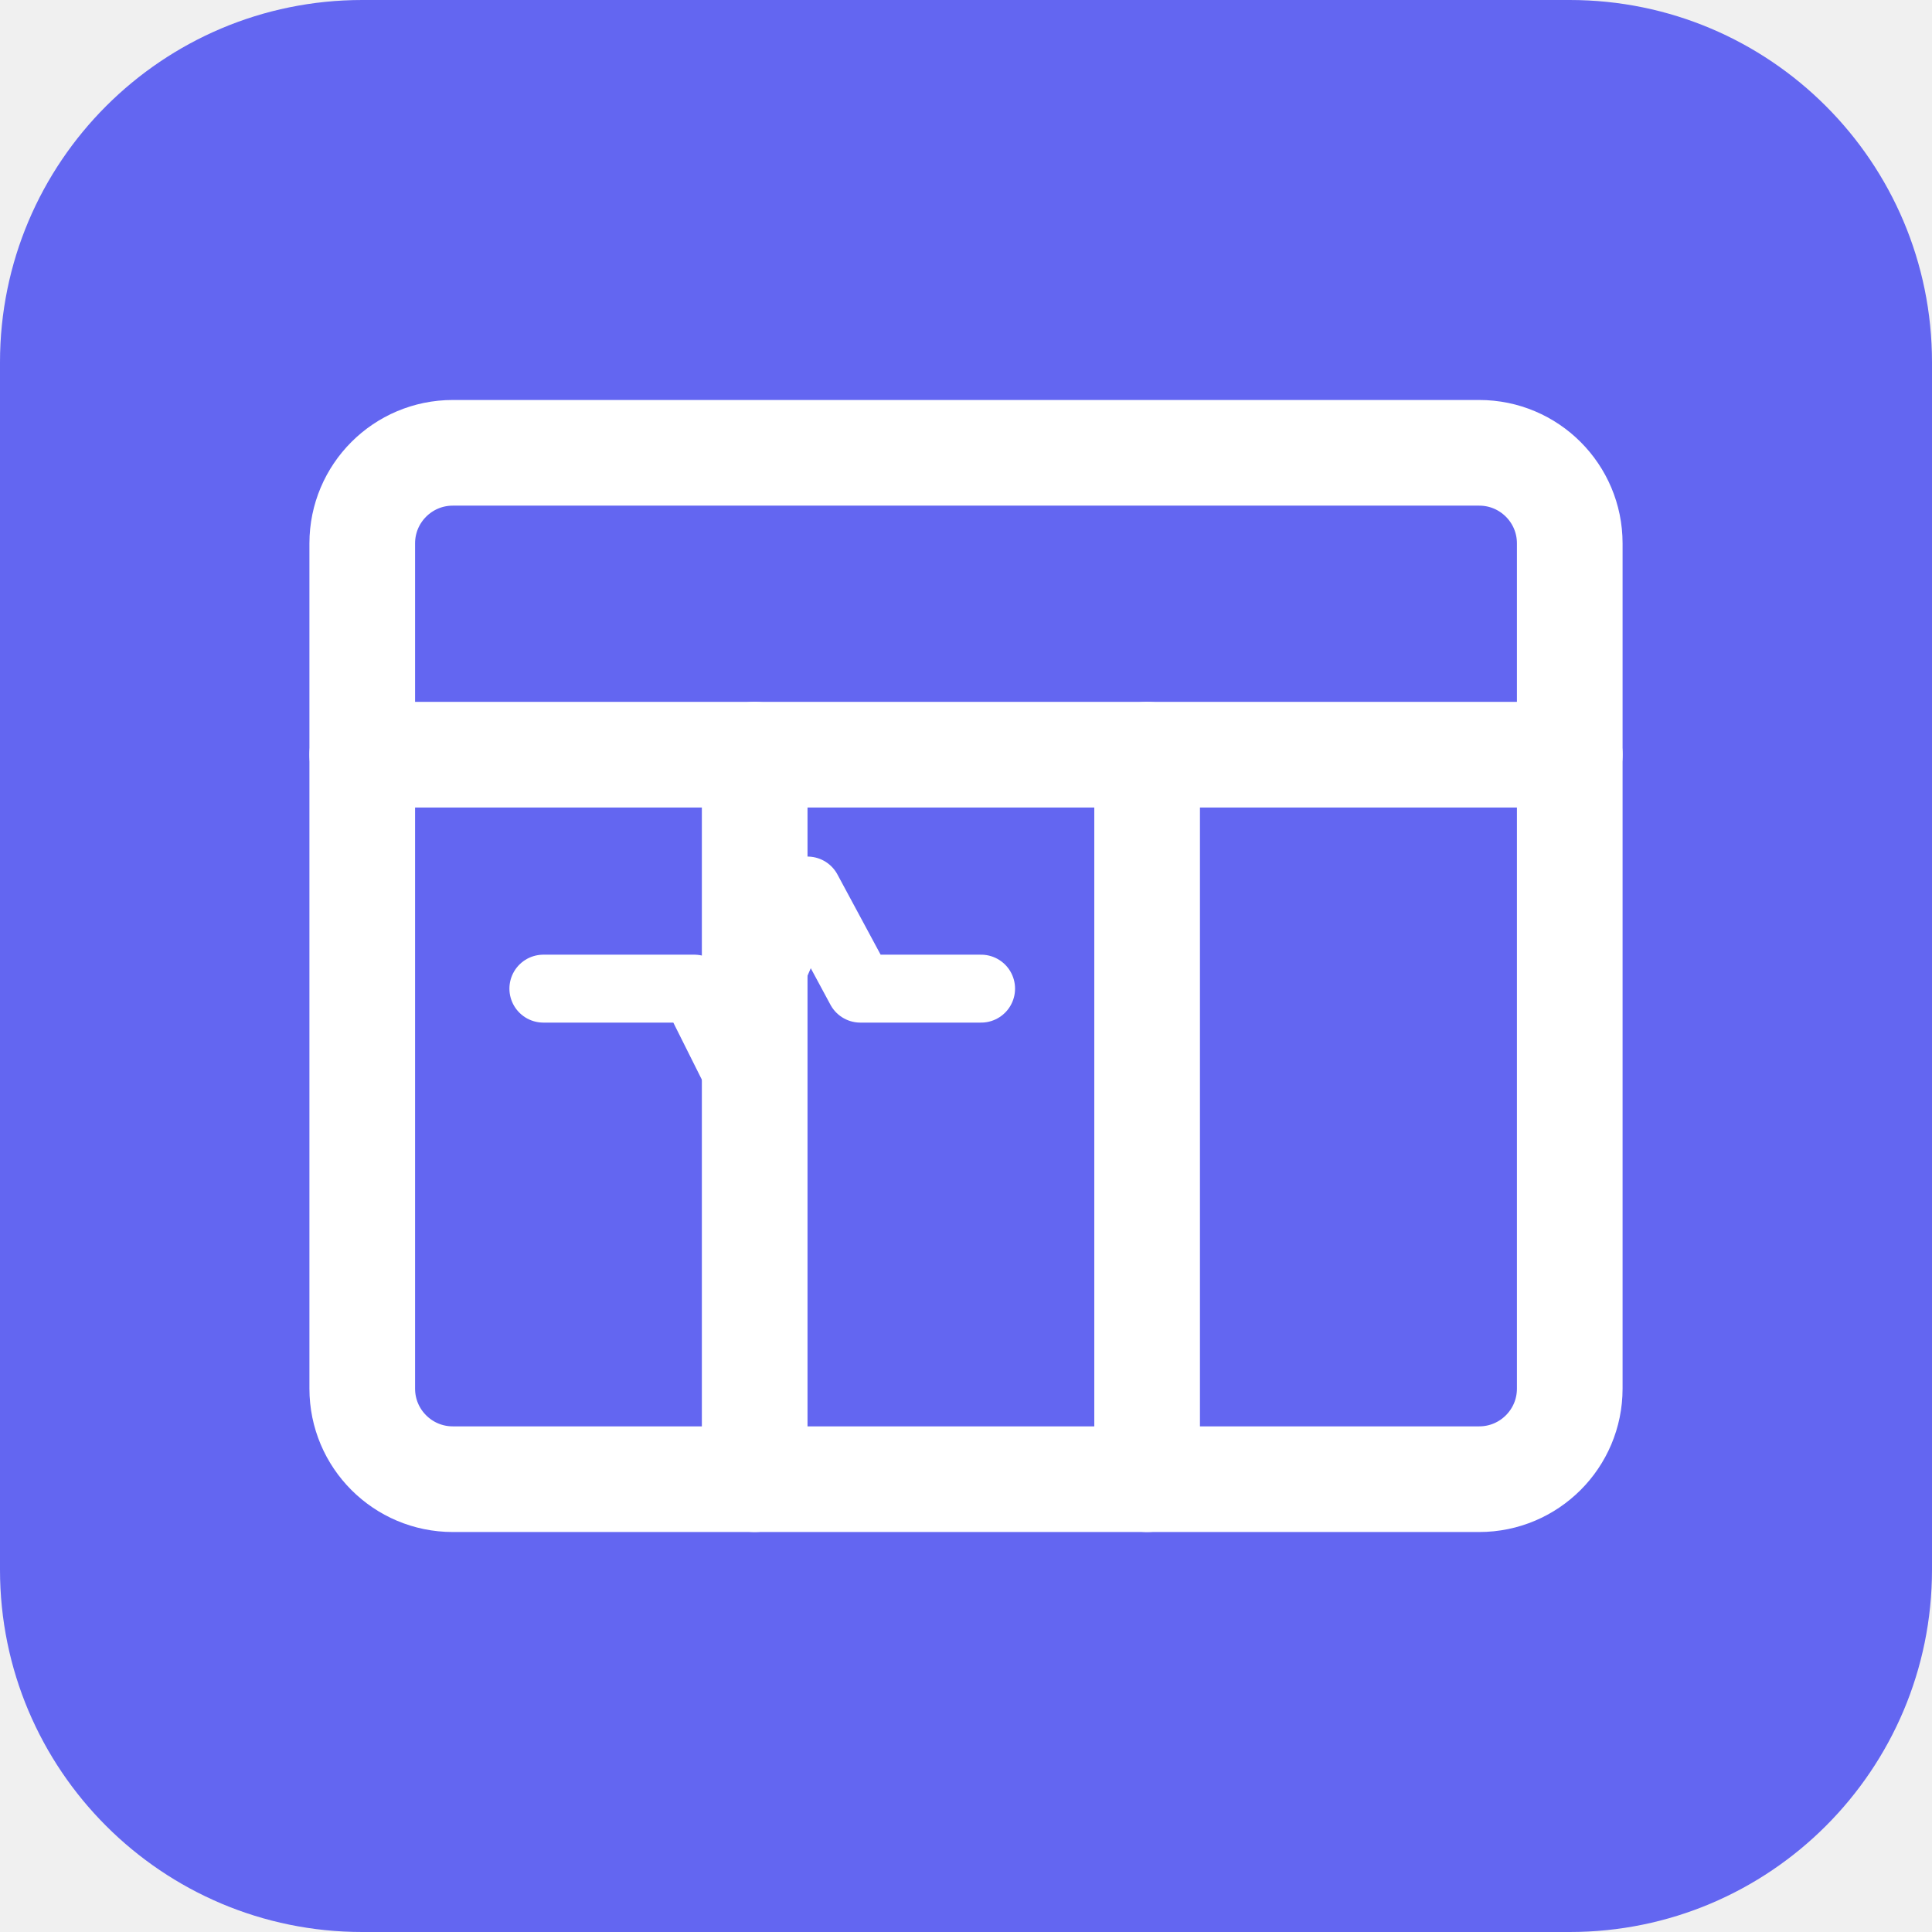
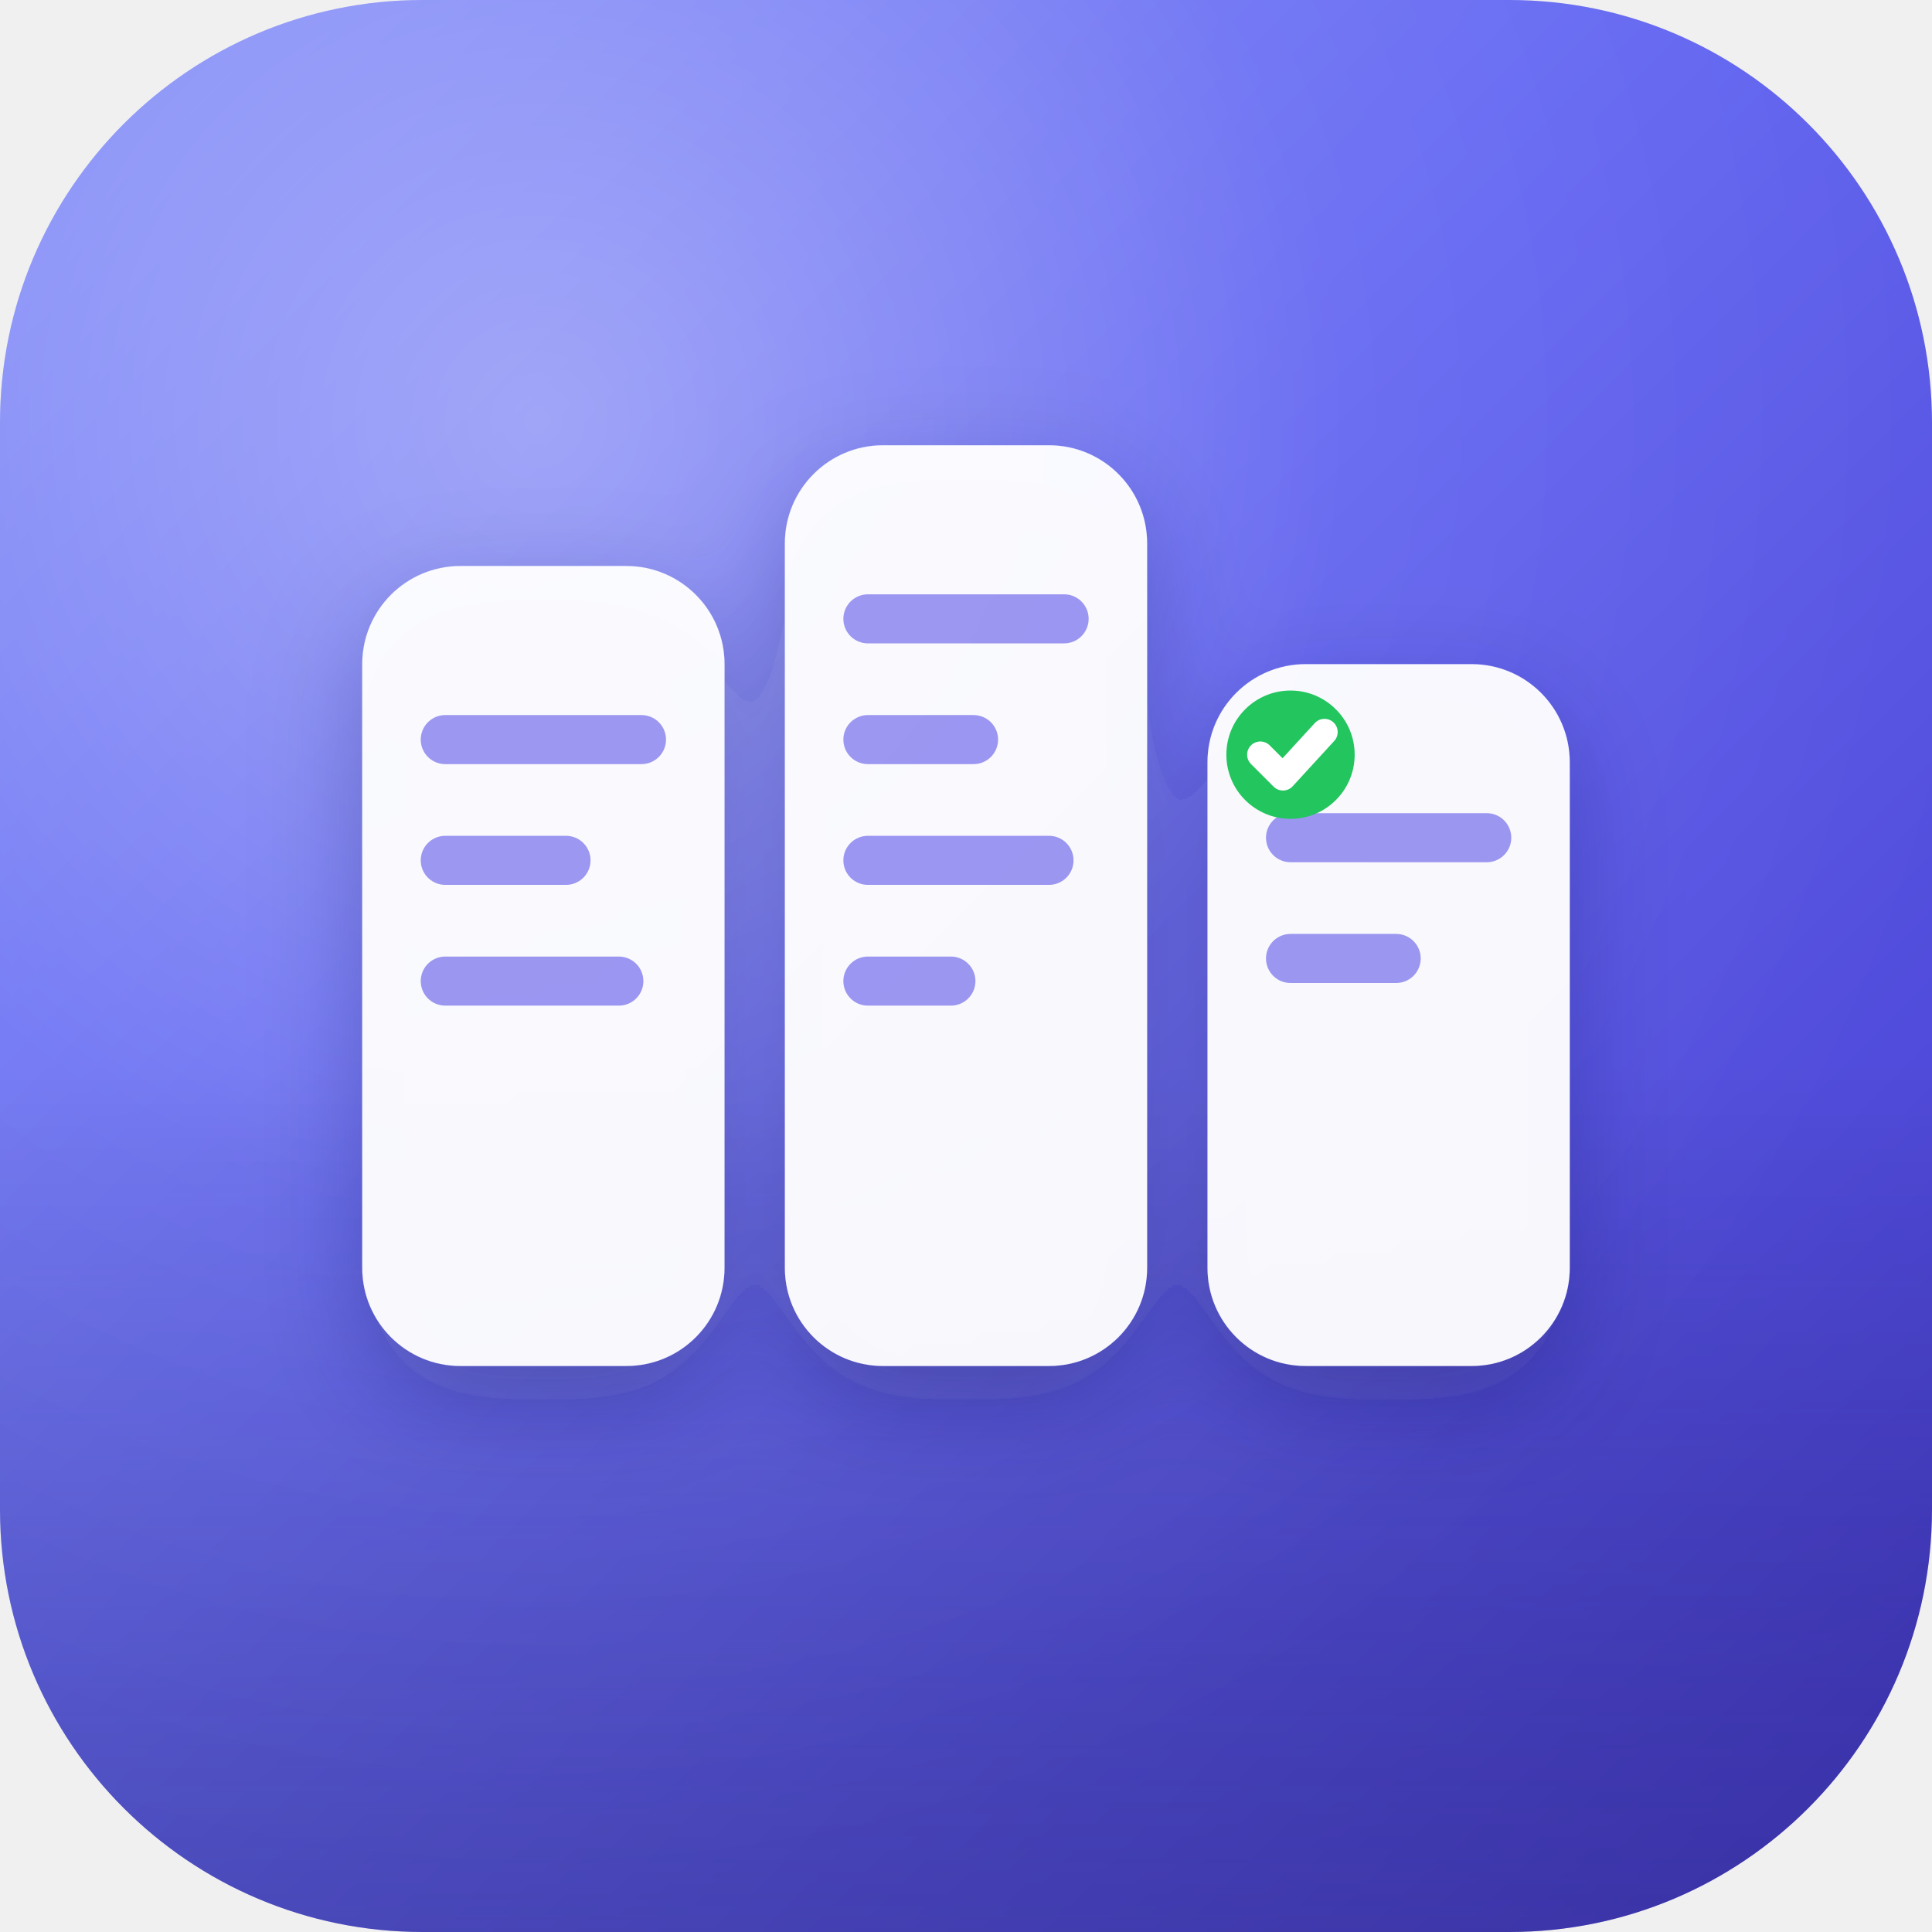
- <svg xmlns="http://www.w3.org/2000/svg" viewBox="0 0 512 512" width="512" height="512">
-   <rect width="512" height="512" rx="96" fill="#6366f1" />
-   <g fill="none" stroke="#ffffff" stroke-width="28" stroke-linecap="round" stroke-linejoin="round">
-     <rect x="96" y="120" width="320" height="272" rx="24" />
-     <line x1="96" y1="200" x2="416" y2="200" />
-     <line x1="200" y1="200" x2="200" y2="392" />
-     <line x1="304" y1="200" x2="304" y2="392" />
+ <svg xmlns="http://www.w3.org/2000/svg" viewBox="0 0 512 512" width="512" height="512" role="img" aria-label="FlowBoard">
+   <defs>
+     <linearGradient id="bg" x1="0" y1="0" x2="1" y2="1">
+       <stop offset="0" stop-color="#818cf8" />
+       <stop offset="0.45" stop-color="#6366f1" />
+       <stop offset="1" stop-color="#4338ca" />
+     </linearGradient>
+     <radialGradient id="glow" cx="0.28" cy="0.22" r="0.75">
+       <stop offset="0" stop-color="#ffffff" stop-opacity="0.34" />
+       <stop offset="0.55" stop-color="#ffffff" stop-opacity="0.06" />
+       <stop offset="1" stop-color="#ffffff" stop-opacity="0" />
+     </radialGradient>
+     <linearGradient id="shade" x1="0" y1="0" x2="0" y2="1">
+       <stop offset="0.55" stop-color="#000000" stop-opacity="0" />
+       <stop offset="1" stop-color="#1e1b4b" stop-opacity="0.30" />
+     </linearGradient>
+     <filter id="soft" x="-20%" y="-20%" width="140%" height="140%">
+       <feDropShadow dx="0" dy="10" stdDeviation="14" flood-color="#1e1b4b" flood-opacity="0.28" />
+     </filter>
+   </defs>
+   <rect width="512" height="512" rx="112" fill="url(#bg)" />
+   <rect width="512" height="512" rx="112" fill="url(#shade)" />
+   <rect width="512" height="512" rx="112" fill="url(#glow)" />
+   <g filter="url(#soft)">
+     <rect x="96" y="150" width="96" height="212" rx="26" fill="#ffffff" fill-opacity="0.95" />
+     <rect x="208" y="118" width="96" height="244" rx="26" fill="#ffffff" fill-opacity="0.95" />
+     <rect x="320" y="176" width="96" height="186" rx="26" fill="#ffffff" fill-opacity="0.95" />
  </g>
-   <path d="M144 262 h40 l10 20 l20 -46 l14 26 h32" fill="none" stroke="#ffffff" stroke-width="18" stroke-linecap="round" stroke-linejoin="round" />
+   <g stroke="#4f46e5" stroke-opacity="0.55" stroke-width="13" stroke-linecap="round">
+     <line x1="118" y1="196" x2="170" y2="196" />
+     <line x1="118" y1="228" x2="150" y2="228" />
+     <line x1="118" y1="260" x2="164" y2="260" />
+     <line x1="230" y1="164" x2="282" y2="164" />
+     <line x1="230" y1="196" x2="258" y2="196" />
+     <line x1="230" y1="228" x2="278" y2="228" />
+     <line x1="230" y1="260" x2="252" y2="260" />
+     <line x1="342" y1="222" x2="394" y2="222" />
+     <line x1="342" y1="254" x2="370" y2="254" />
+   </g>
+   <g transform="translate(342 200)">
+     <circle cx="0" cy="0" r="17" fill="#22c55e" />
+     <path d="M-8 0 l6 6 l11 -12" fill="none" stroke="#ffffff" stroke-width="7" stroke-linecap="round" stroke-linejoin="round" />
+   </g>
</svg>
